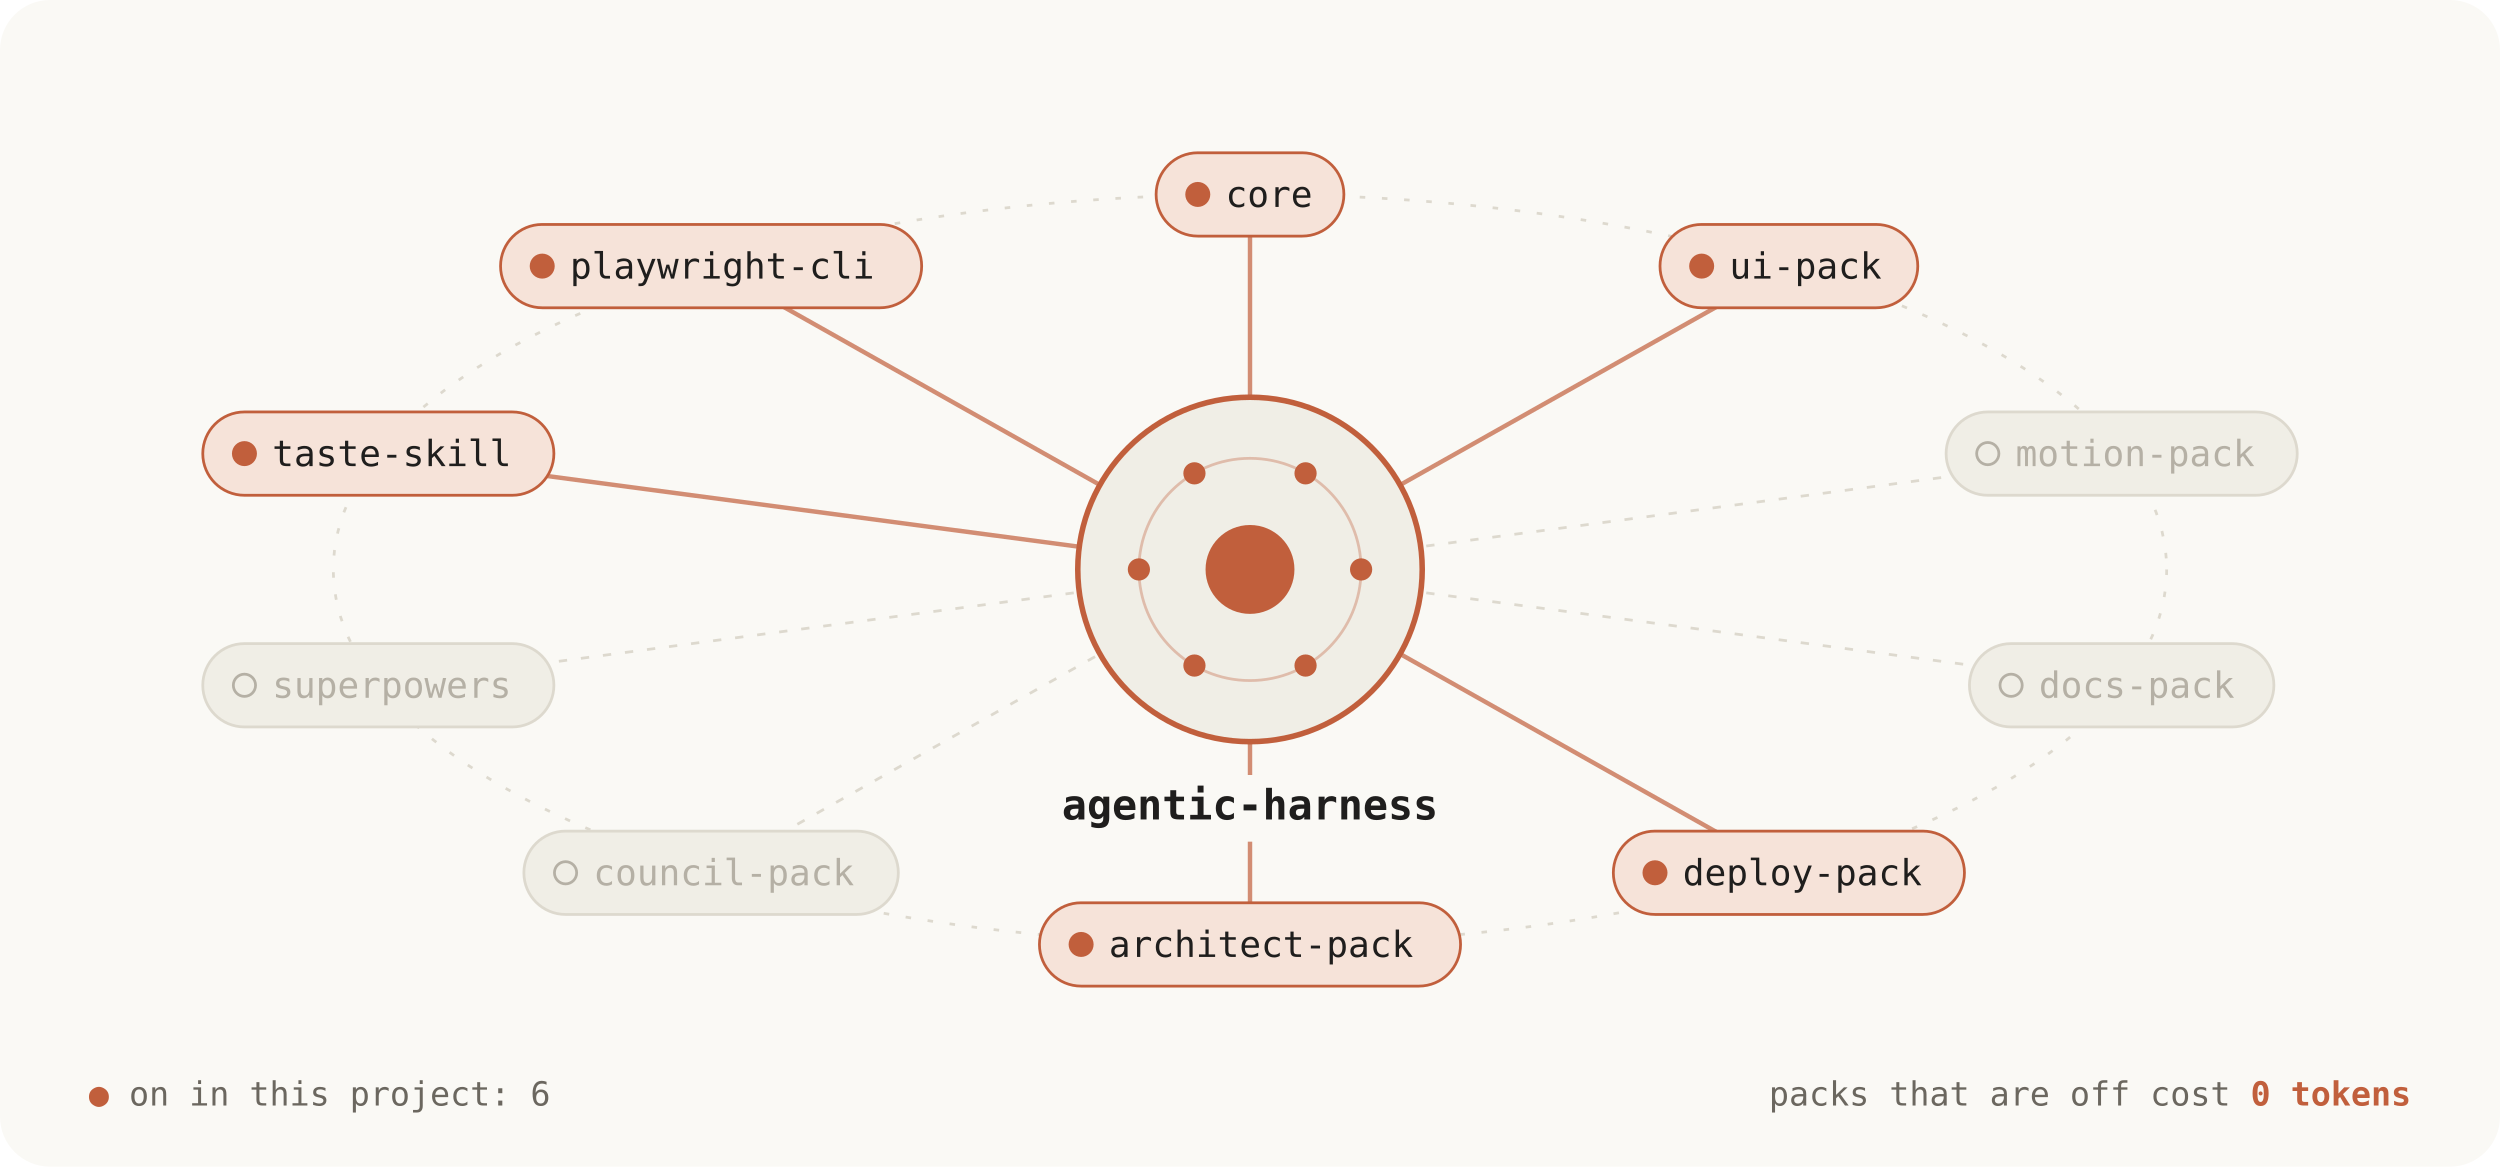
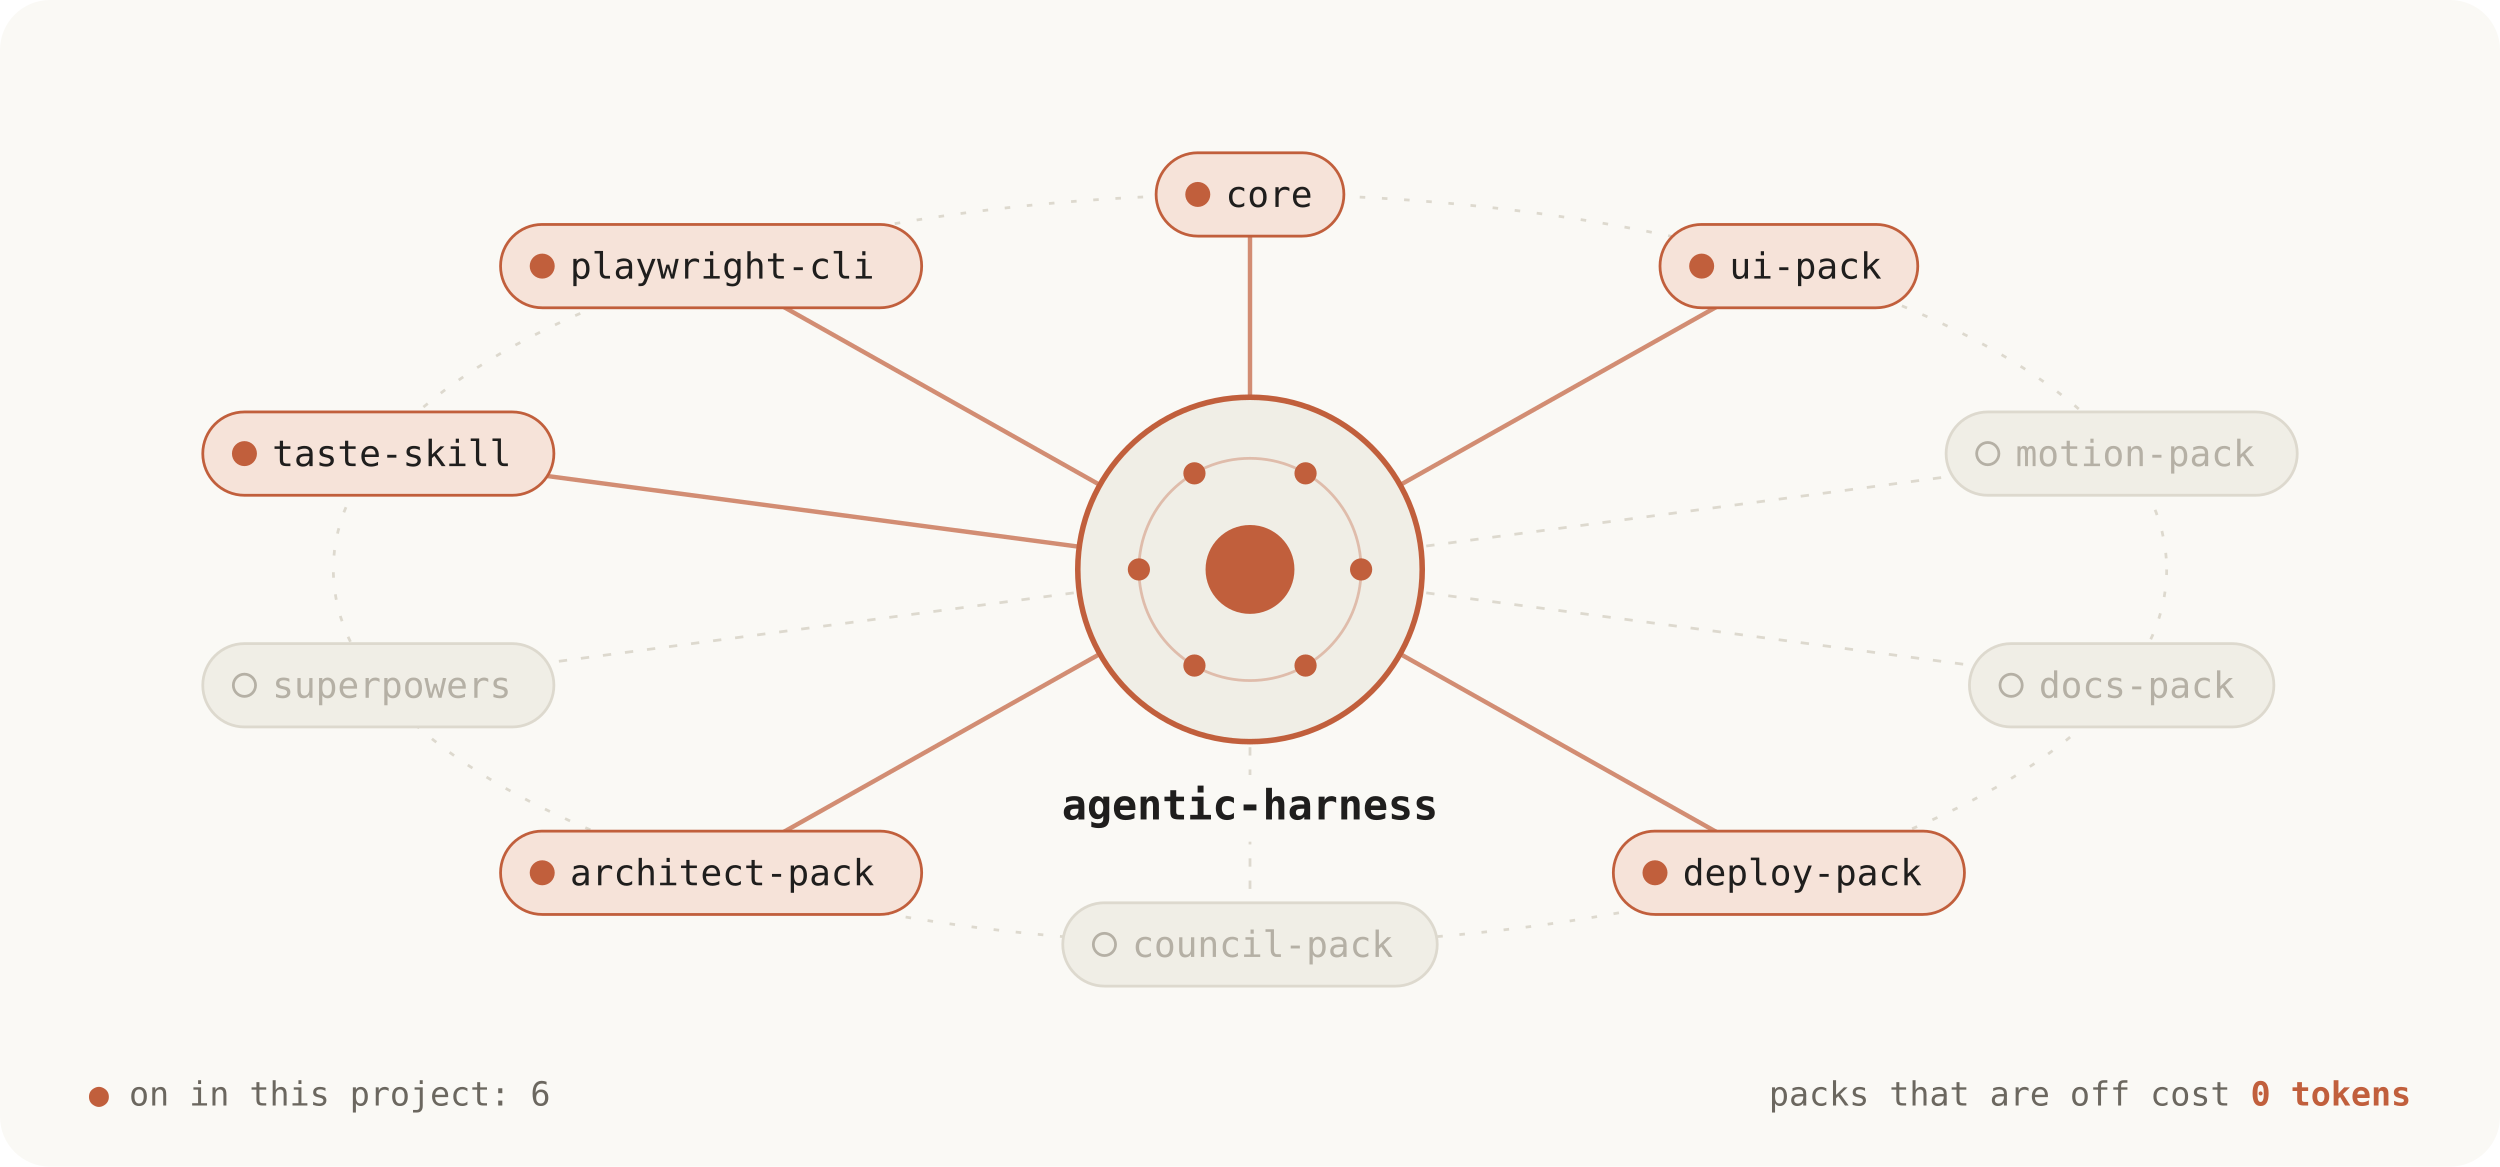
<svg xmlns="http://www.w3.org/2000/svg" width="900" height="420" viewBox="0 0 900 420" font-family="ui-monospace, SFMono-Regular, Menlo, Consolas, monospace">
  <rect width="900" height="420" rx="18" fill="#FAF9F5" />
  <ellipse cx="450" cy="205" rx="330" ry="135" fill="none" stroke="#DDD9CE" stroke-dasharray="2 6" />
  <line x1="450" y1="205" x2="450.0" y2="70.0" stroke="#C15F3C" stroke-width="1.6" opacity="0.7" />
  <line x1="450" y1="205" x2="644.0" y2="95.8" stroke="#C15F3C" stroke-width="1.6" opacity="0.7" />
  <line x1="450" y1="205" x2="763.8" y2="163.3" stroke="#DDD9CE" stroke-width="1" stroke-dasharray="3 5" opacity="1" />
  <line x1="450" y1="205" x2="763.8" y2="246.7" stroke="#DDD9CE" stroke-width="1" stroke-dasharray="3 5" opacity="1" />
  <line x1="450" y1="205" x2="644.0" y2="314.2" stroke="#C15F3C" stroke-width="1.6" opacity="0.7" />
-   <line x1="450" y1="205" x2="450.0" y2="340.0" stroke="#C15F3C" stroke-width="1.6" opacity="0.7" />
-   <line x1="450" y1="205" x2="256.0" y2="314.2" stroke="#DDD9CE" stroke-width="1" stroke-dasharray="3 5" opacity="1" />
+   <line x1="450" y1="205" x2="450.0" y2="340.0" stroke="#DDD9CE" stroke-width="1" stroke-dasharray="3 5" opacity="1" />
+   <line x1="450" y1="205" x2="256.0" y2="314.2" stroke="#C15F3C" stroke-width="1.6" opacity="0.7" />
  <line x1="450" y1="205" x2="136.2" y2="246.7" stroke="#DDD9CE" stroke-width="1" stroke-dasharray="3 5" opacity="1" />
  <line x1="450" y1="205" x2="136.2" y2="163.3" stroke="#C15F3C" stroke-width="1.6" opacity="0.7" />
  <line x1="450" y1="205" x2="256.0" y2="95.8" stroke="#C15F3C" stroke-width="1.6" opacity="0.7" />
  <circle cx="450" cy="205" r="62" fill="#F0EEE6" stroke="#C15F3C" stroke-width="2" />
  <circle cx="450" cy="205" r="40" fill="none" stroke="#C15F3C" stroke-opacity="0.35" />
  <circle cx="490.0" cy="205.0" r="4" fill="#C15F3C" />
  <circle cx="470.0" cy="239.6" r="4" fill="#C15F3C" />
  <circle cx="430.0" cy="239.6" r="4" fill="#C15F3C" />
  <circle cx="410.0" cy="205.0" r="4" fill="#C15F3C" />
  <circle cx="430.0" cy="170.4" r="4" fill="#C15F3C" />
  <circle cx="470.0" cy="170.4" r="4" fill="#C15F3C" />
  <circle cx="450" cy="205" r="16" fill="#C15F3C" />
  <g>
    <rect x="416.2" y="55.0" width="67.6" height="30" rx="15" fill="#F6E3D9" stroke="#C15F3C" />
    <circle cx="431.2" cy="70.0" r="4" fill="#C15F3C" stroke="#C15F3C" />
    <text x="441.2" y="74.5" font-size="13" fill="#1F1E1D">core</text>
  </g>
  <g>
    <rect x="597.6" y="80.8" width="92.8" height="30" rx="15" fill="#F6E3D9" stroke="#C15F3C" />
    <circle cx="612.6" cy="95.8" r="4" fill="#C15F3C" stroke="#C15F3C" />
    <text x="622.6" y="100.3" font-size="13" fill="#1F1E1D">ui-pack</text>
  </g>
  <g>
    <rect x="700.6" y="148.3" width="126.4" height="30" rx="15" fill="#F0EEE6" stroke="#DDD9CE" />
    <circle cx="715.6" cy="163.3" r="4" fill="none" stroke="#B5B0A5" />
    <text x="725.6" y="167.8" font-size="13" fill="#B5B0A5">motion-pack</text>
  </g>
  <g>
    <rect x="709.0" y="231.7" width="109.6" height="30" rx="15" fill="#F0EEE6" stroke="#DDD9CE" />
    <circle cx="724.0" cy="246.7" r="4" fill="none" stroke="#B5B0A5" />
    <text x="734.0" y="251.2" font-size="13" fill="#B5B0A5">docs-pack</text>
  </g>
  <g>
    <rect x="580.8" y="299.2" width="126.4" height="30" rx="15" fill="#F6E3D9" stroke="#C15F3C" />
    <circle cx="595.8" cy="314.2" r="4" fill="#C15F3C" stroke="#C15F3C" />
    <text x="605.8" y="318.7" font-size="13" fill="#1F1E1D">deploy-pack</text>
  </g>
  <g>
-     <rect x="374.2" y="325.0" width="151.6" height="30" rx="15" fill="#F6E3D9" stroke="#C15F3C" />
-     <circle cx="389.2" cy="340.0" r="4" fill="#C15F3C" stroke="#C15F3C" />
-     <text x="399.2" y="344.5" font-size="13" fill="#1F1E1D">architect-pack</text>
+     <rect x="382.6" y="325.0" width="134.8" height="30" rx="15" fill="#F0EEE6" stroke="#DDD9CE" />
+     <circle cx="397.6" cy="340.0" r="4" fill="none" stroke="#B5B0A5" />
+     <text x="407.6" y="344.5" font-size="13" fill="#B5B0A5">council-pack</text>
  </g>
  <g>
-     <rect x="188.6" y="299.2" width="134.8" height="30" rx="15" fill="#F0EEE6" stroke="#DDD9CE" />
-     <circle cx="203.6" cy="314.2" r="4" fill="none" stroke="#B5B0A5" />
-     <text x="213.6" y="318.7" font-size="13" fill="#B5B0A5">council-pack</text>
+     <rect x="180.2" y="299.2" width="151.6" height="30" rx="15" fill="#F6E3D9" stroke="#C15F3C" />
+     <circle cx="195.2" cy="314.2" r="4" fill="#C15F3C" stroke="#C15F3C" />
+     <text x="205.2" y="318.7" font-size="13" fill="#1F1E1D">architect-pack</text>
  </g>
  <g>
    <rect x="73.0" y="231.7" width="126.4" height="30" rx="15" fill="#F0EEE6" stroke="#DDD9CE" />
    <circle cx="88.0" cy="246.7" r="4" fill="none" stroke="#B5B0A5" />
    <text x="98.0" y="251.2" font-size="13" fill="#B5B0A5">superpowers</text>
  </g>
  <g>
    <rect x="73.0" y="148.3" width="126.4" height="30" rx="15" fill="#F6E3D9" stroke="#C15F3C" />
    <circle cx="88.0" cy="163.3" r="4" fill="#C15F3C" stroke="#C15F3C" />
    <text x="98.0" y="167.8" font-size="13" fill="#1F1E1D">taste-skill</text>
  </g>
  <g>
    <rect x="180.2" y="80.8" width="151.6" height="30" rx="15" fill="#F6E3D9" stroke="#C15F3C" />
    <circle cx="195.2" cy="95.8" r="4" fill="#C15F3C" stroke="#C15F3C" />
    <text x="205.2" y="100.3" font-size="13" fill="#1F1E1D">playwright-cli</text>
  </g>
  <rect x="368" y="279" width="164" height="24" rx="12" fill="#FAF9F5" />
  <text x="450" y="295" font-size="15" font-weight="700" fill="#1F1E1D" text-anchor="middle">agentic-harness</text>
  <text x="32" y="398" font-size="12" fill="#6B675F">
    <tspan fill="#C15F3C">●</tspan> on in this project: 6</text>
  <text x="868" y="398" font-size="12" fill="#6B675F" text-anchor="end">packs that are off cost <tspan fill="#C15F3C" font-weight="700">0 tokens</tspan>
  </text>
</svg>
